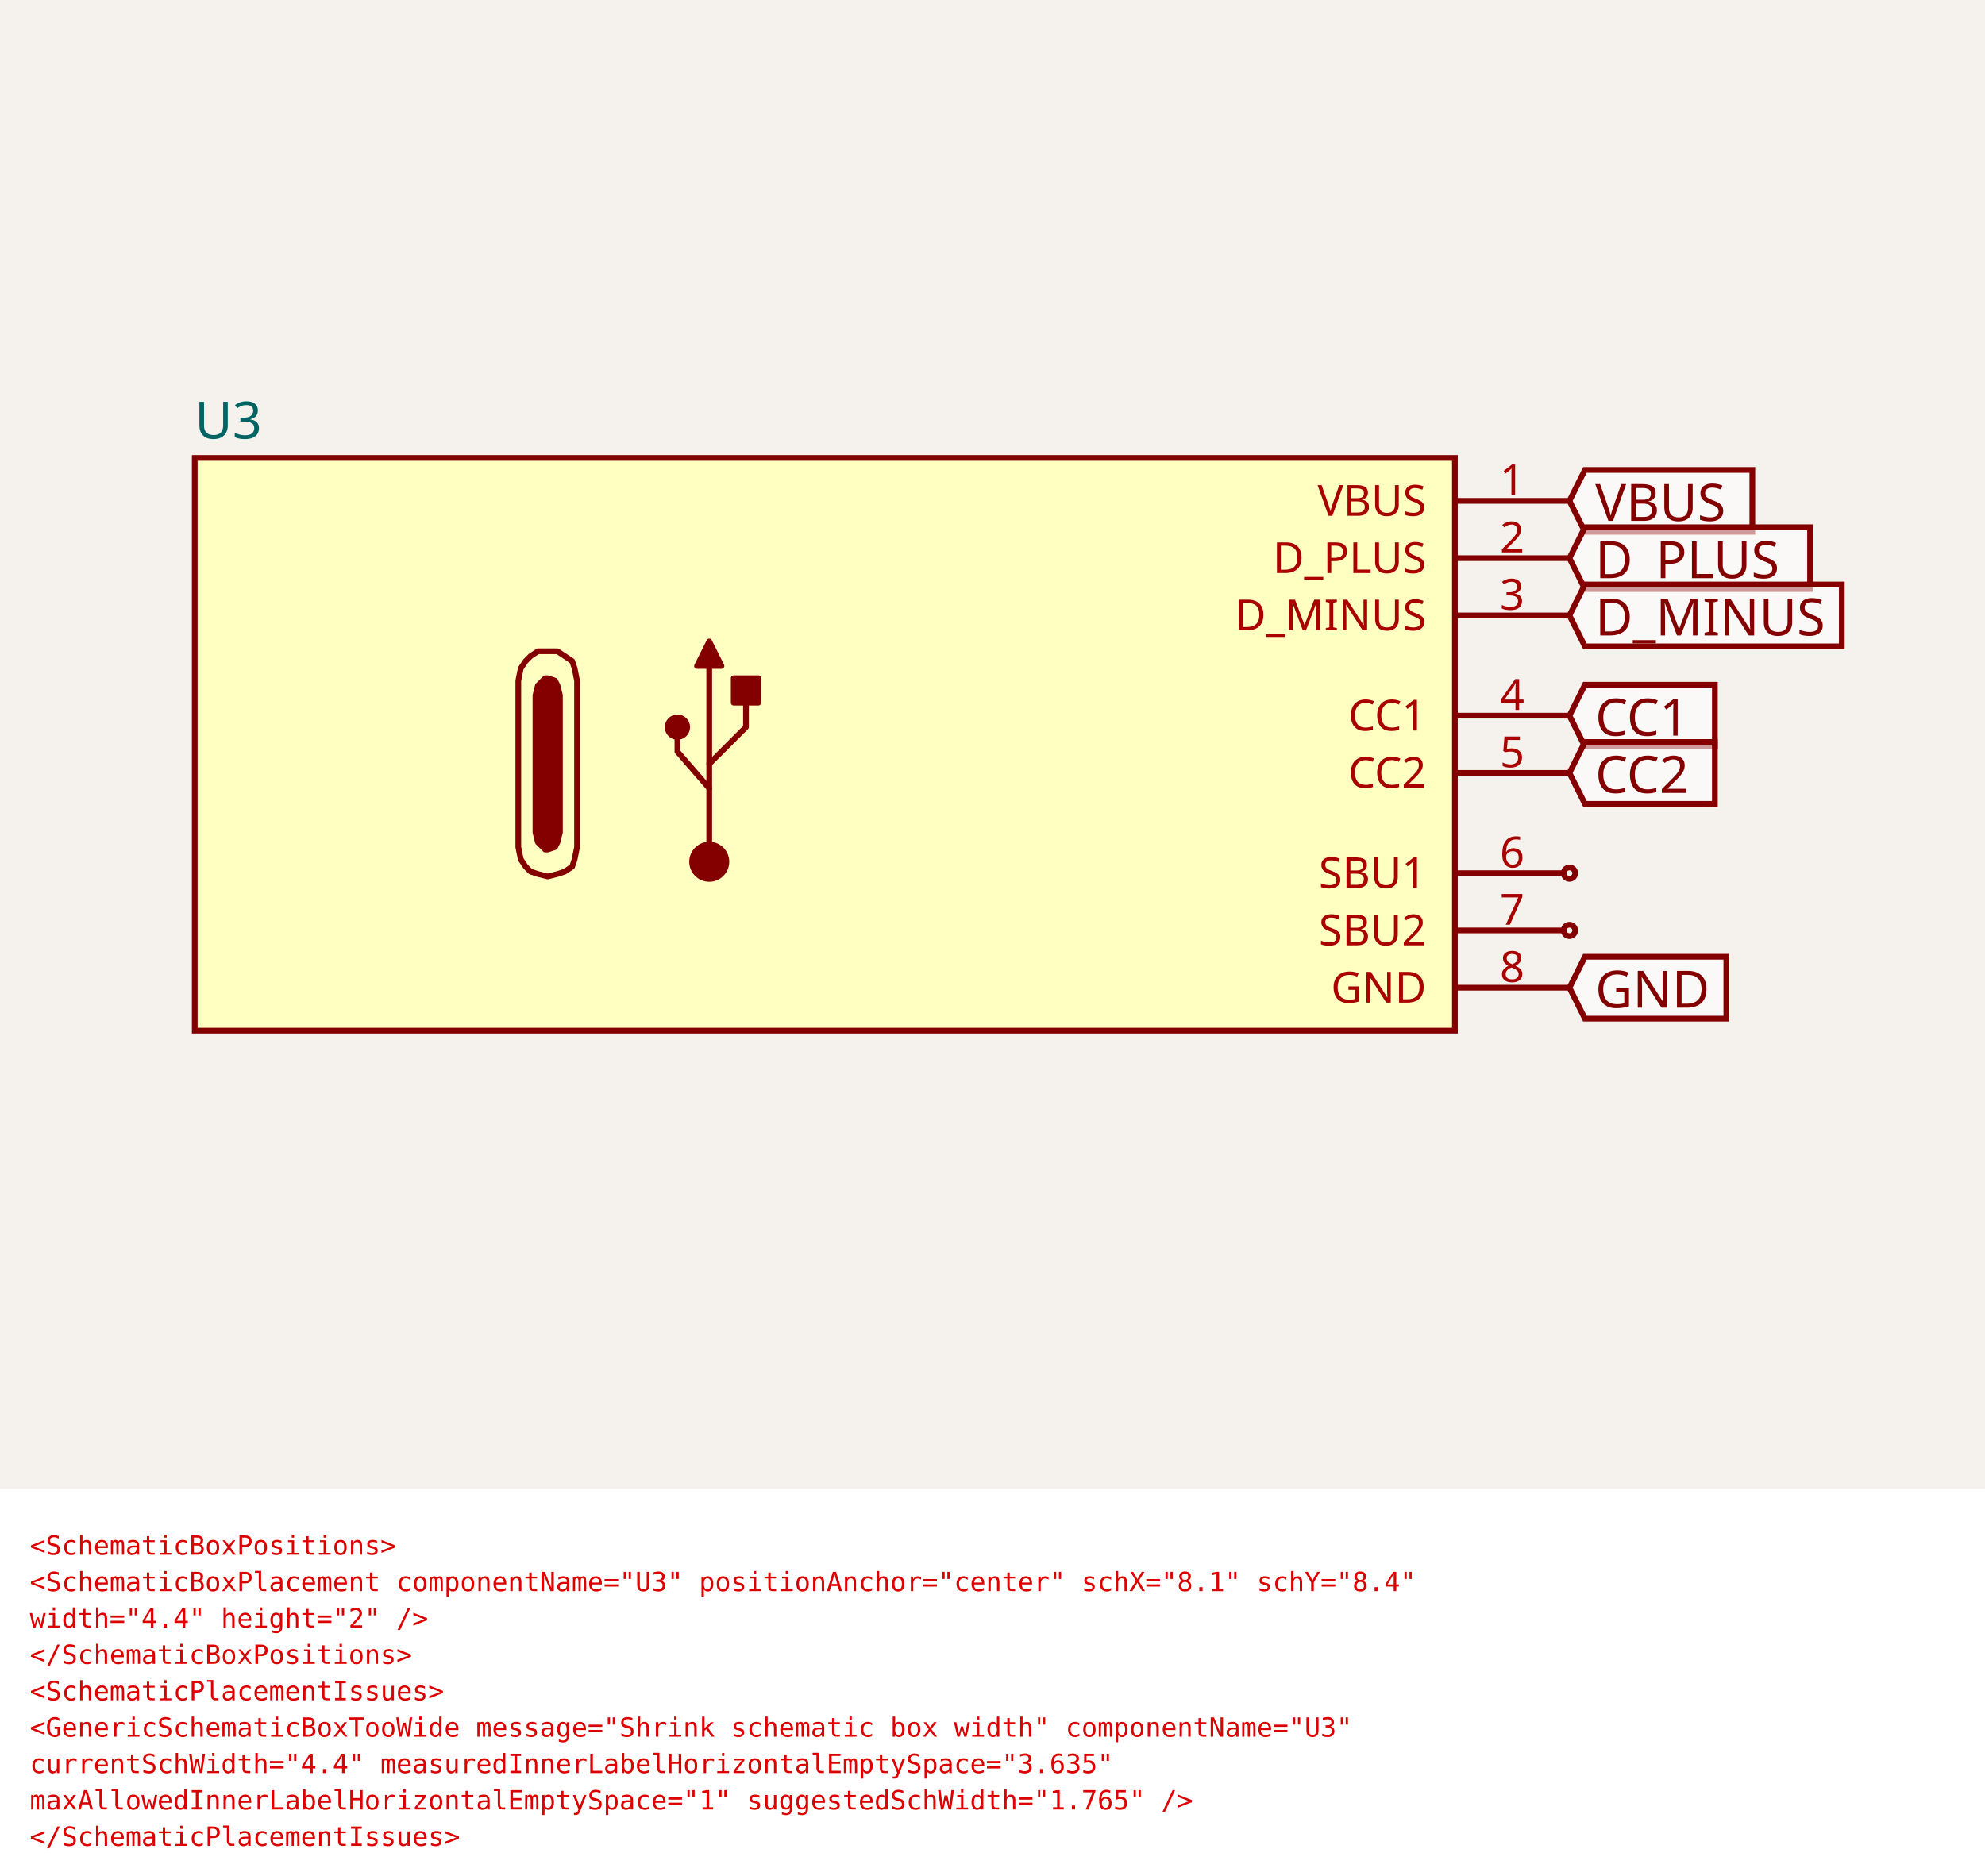
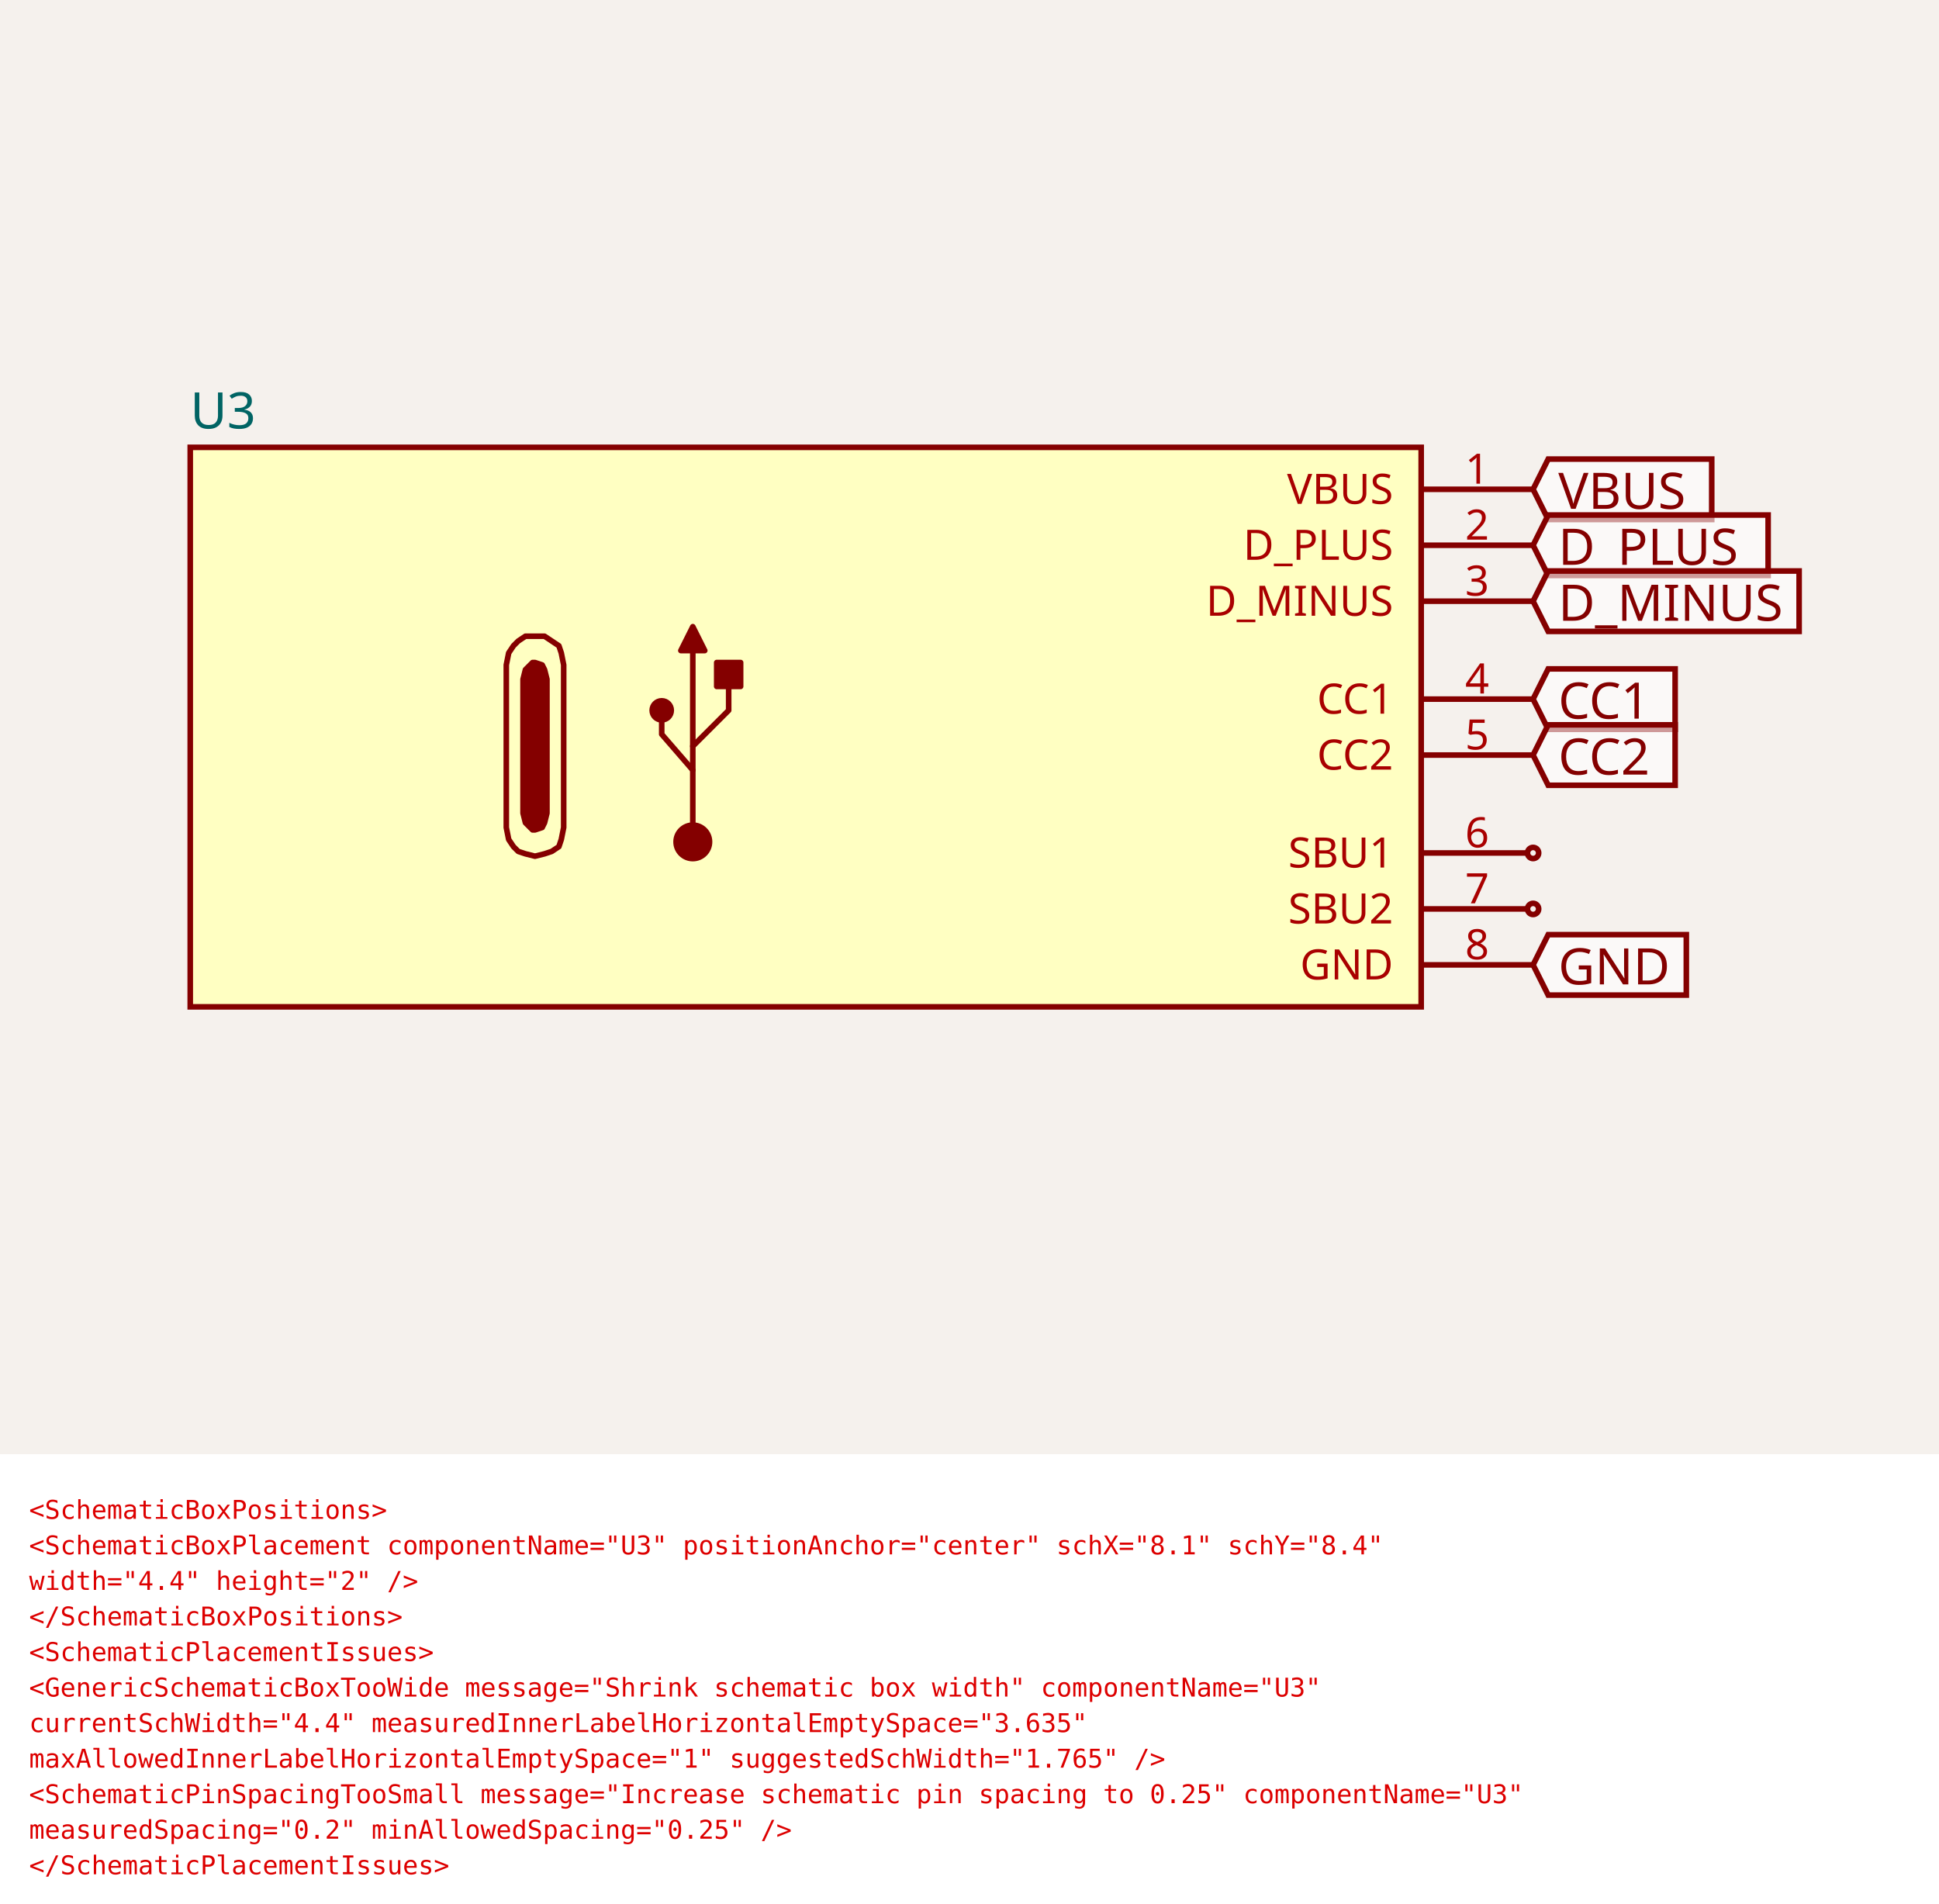
- <svg xmlns="http://www.w3.org/2000/svg" width="1200" height="1134" viewBox="0 0 1200 1134" role="img" aria-label="schematic analysis fixture">
+ <svg xmlns="http://www.w3.org/2000/svg" width="1200" height="1178" viewBox="0 0 1200 1178" role="img" aria-label="schematic analysis fixture">
  <g transform="translate(0, 0)">
    <style>
              .boundary { fill: rgb(245, 241, 237); }
              .schematic-boundary { fill: none; stroke: #fff; }
              .component { fill: none; stroke: rgb(132, 0, 0); }
              .chip { fill: rgb(255, 255, 194); stroke: rgb(132, 0, 0); }
              .component-pin { fill: none; stroke: rgb(132, 0, 0); }
              /* Basic per-trace hover fallback */
              .trace:hover {
                filter: invert(1);
              }
              .trace:hover .trace-crossing-outline {
                opacity: 0;
              }
              .trace:hover .trace-junction {
                filter: invert(1);
              }
              /* Net-hover highlighting: when a trace or its overlays are hovered,
                 invert color for all traces (base + overlays) sharing the same
                 subcircuit connectivity key. Also hide crossing outline during hover. */
              
              .text { font-family: sans-serif; fill: rgb(0, 150, 0); }
              .pin-number { fill: rgb(169, 0, 0); }
              .port-label { fill: rgb(0, 100, 100); }
              .component-name { fill: rgb(0, 100, 100); }
            </style>
    <rect class="boundary" x="0" y="0" width="1200" height="900" />
    <g data-circuit-json-type="schematic_component" data-schematic-component-id="schematic_component_0">
      <rect class="component chip" x="117.733" y="276.863" width="761.802" height="346.274" stroke-width="3.463px" fill="rgb(255, 255, 194)" stroke="rgb(132, 0, 0)" />
      <rect class="component-overlay" x="117.733" y="276.863" width="761.802" height="346.274" fill="transparent" />
      <text x="117.733" y="645.645" fill="#006464" text-anchor="start" dominant-baseline="middle" font-family="sans-serif" font-size="31.165px" transform="rotate(0, 117.7331, 645.6446)" />
      <text x="117.733" y="254.355" fill="#006464" text-anchor="start" dominant-baseline="middle" font-family="sans-serif" font-size="31.165px" transform="rotate(0, 117.7331, 254.3554)">U3</text>
      <line class="component-pin" x1="879.535" y1="302.834" x2="948.79" y2="302.834" stroke-width="3.463px" />
      <g data-schematic-port-id="source_port_0">
        <rect x="945.327" y="299.371" width="6.925" height="6.925" opacity="0" />
      </g>
      <text class="pin-number" x="914.163" y="299.371" style="font-family: sans-serif;" fill="rgb(169, 0, 0)" text-anchor="middle" dominant-baseline="auto" font-size="25.971px" transform="">1</text>
      <text class="pin-number" x="862.222" y="302.834" style="font-family: sans-serif;" fill="rgb(169, 0, 0)" text-anchor="end" dominant-baseline="middle" font-size="25.971px" transform="">VBUS</text>
      <line class="component-pin" x1="879.535" y1="337.461" x2="948.79" y2="337.461" stroke-width="3.463px" />
      <g data-schematic-port-id="source_port_1">
        <rect x="945.327" y="333.998" width="6.925" height="6.925" opacity="0" />
      </g>
      <text class="pin-number" x="914.163" y="333.998" style="font-family: sans-serif;" fill="rgb(169, 0, 0)" text-anchor="middle" dominant-baseline="auto" font-size="25.971px" transform="">2</text>
      <text class="pin-number" x="862.222" y="337.461" style="font-family: sans-serif;" fill="rgb(169, 0, 0)" text-anchor="end" dominant-baseline="middle" font-size="25.971px" transform="">D_PLUS</text>
      <line class="component-pin" x1="879.535" y1="372.088" x2="948.79" y2="372.088" stroke-width="3.463px" />
      <g data-schematic-port-id="source_port_2">
        <rect x="945.327" y="368.626" width="6.925" height="6.925" opacity="0" />
      </g>
      <text class="pin-number" x="914.163" y="368.626" style="font-family: sans-serif;" fill="rgb(169, 0, 0)" text-anchor="middle" dominant-baseline="auto" font-size="25.971px" transform="">3</text>
      <text class="pin-number" x="862.222" y="372.088" style="font-family: sans-serif;" fill="rgb(169, 0, 0)" text-anchor="end" dominant-baseline="middle" font-size="25.971px" transform="">D_MINUS</text>
      <line class="component-pin" x1="879.535" y1="432.686" x2="948.79" y2="432.686" stroke-width="3.463px" />
      <g data-schematic-port-id="source_port_3">
        <rect x="945.327" y="429.224" width="6.925" height="6.925" opacity="0" />
      </g>
      <text class="pin-number" x="914.163" y="429.224" style="font-family: sans-serif;" fill="rgb(169, 0, 0)" text-anchor="middle" dominant-baseline="auto" font-size="25.971px" transform="">4</text>
      <text class="pin-number" x="862.222" y="432.686" style="font-family: sans-serif;" fill="rgb(169, 0, 0)" text-anchor="end" dominant-baseline="middle" font-size="25.971px" transform="">CC1</text>
      <line class="component-pin" x1="879.535" y1="467.314" x2="948.79" y2="467.314" stroke-width="3.463px" />
      <g data-schematic-port-id="source_port_4">
        <rect x="945.327" y="463.851" width="6.925" height="6.925" opacity="0" />
      </g>
      <text class="pin-number" x="914.163" y="463.851" style="font-family: sans-serif;" fill="rgb(169, 0, 0)" text-anchor="middle" dominant-baseline="auto" font-size="25.971px" transform="">5</text>
      <text class="pin-number" x="862.222" y="467.314" style="font-family: sans-serif;" fill="rgb(169, 0, 0)" text-anchor="end" dominant-baseline="middle" font-size="25.971px" transform="">CC2</text>
      <line class="component-pin" x1="879.535" y1="527.912" x2="945.327" y2="527.912" stroke-width="3.463px" />
      <g data-schematic-port-id="source_port_5">
        <circle class="component-pin" cx="948.79" cy="527.912" r="3.463" stroke-width="3.463px" />
        <rect x="945.327" y="524.449" width="6.925" height="6.925" opacity="0" />
      </g>
      <text class="pin-number" x="914.163" y="524.449" style="font-family: sans-serif;" fill="rgb(169, 0, 0)" text-anchor="middle" dominant-baseline="auto" font-size="25.971px" transform="">6</text>
      <text class="pin-number" x="862.222" y="527.912" style="font-family: sans-serif;" fill="rgb(169, 0, 0)" text-anchor="end" dominant-baseline="middle" font-size="25.971px" transform="">SBU1</text>
      <line class="component-pin" x1="879.535" y1="562.539" x2="945.327" y2="562.539" stroke-width="3.463px" />
      <g data-schematic-port-id="source_port_6">
        <circle class="component-pin" cx="948.79" cy="562.539" r="3.463" stroke-width="3.463px" />
        <rect x="945.327" y="559.076" width="6.925" height="6.925" opacity="0" />
      </g>
      <text class="pin-number" x="914.163" y="559.076" style="font-family: sans-serif;" fill="rgb(169, 0, 0)" text-anchor="middle" dominant-baseline="auto" font-size="25.971px" transform="">7</text>
      <text class="pin-number" x="862.222" y="562.539" style="font-family: sans-serif;" fill="rgb(169, 0, 0)" text-anchor="end" dominant-baseline="middle" font-size="25.971px" transform="">SBU2</text>
      <line class="component-pin" x1="879.535" y1="597.166" x2="948.79" y2="597.166" stroke-width="3.463px" />
      <g data-schematic-port-id="source_port_7">
        <rect x="945.327" y="593.704" width="6.925" height="6.925" opacity="0" />
      </g>
      <text class="pin-number" x="914.163" y="593.704" style="font-family: sans-serif;" fill="rgb(169, 0, 0)" text-anchor="middle" dominant-baseline="auto" font-size="25.971px" transform="">8</text>
      <text class="pin-number" x="862.222" y="597.166" style="font-family: sans-serif;" fill="rgb(169, 0, 0)" text-anchor="end" dominant-baseline="middle" font-size="25.971px" transform="">GND</text>
      <path d="M 348.849 411.525 L 347.369 404.126 L 345.889 399.687 L 341.45 396.727 L 337.01 393.768 L 331.091 393.768 L 325.172 393.768 L 320.732 396.727 L 317.773 399.687 L 314.813 404.126 L 313.333 411.525 L 313.333 512.152 L 314.813 519.551 L 317.773 523.99 L 320.732 526.95 L 325.172 528.43 L 331.091 529.909 L 337.01 528.43 L 341.45 526.95 L 345.889 523.99 L 347.369 519.551 L 348.849 512.152 L 348.849 411.525" stroke="rgb(132, 0, 0)" stroke-width="3.463" fill="none" stroke-linecap="round" stroke-linejoin="round" data-schematic-component-id="schematic_component_0" />
      <path d="M 338.49 420.404 L 337.01 414.485 L 335.53 411.525 L 331.091 410.045 L 329.611 410.045 L 328.131 411.525 L 325.172 414.485 L 323.692 420.404 L 323.692 503.273 L 325.172 509.192 L 328.131 512.152 L 329.611 513.631 L 331.091 513.631 L 335.53 512.152 L 337.01 509.192 L 338.49 503.273 L 338.49 420.404" stroke="rgb(132, 0, 0)" stroke-width="3.463" fill="rgba(132, 0, 0)" stroke-linecap="round" stroke-linejoin="round" data-schematic-component-id="schematic_component_0" />
      <path d="M 428.758 521.031 L 428.758 402.646" stroke="rgb(132, 0, 0)" stroke-width="3.463" fill="none" stroke-linecap="round" stroke-linejoin="round" data-schematic-component-id="schematic_component_0" />
      <path d="M 428.758 476.636 L 409.52 454.439 L 409.52 439.641" stroke="rgb(132, 0, 0)" stroke-width="3.463" fill="none" stroke-linecap="round" stroke-linejoin="round" data-schematic-component-id="schematic_component_0" />
      <path d="M 428.758 461.838 L 450.955 439.641 L 450.955 424.843" stroke="rgb(132, 0, 0)" stroke-width="3.463" fill="none" stroke-linecap="round" stroke-linejoin="round" data-schematic-component-id="schematic_component_0" />
      <path d="M 421.359 402.646 L 428.758 387.848 L 436.157 402.646 L 421.359 402.646" stroke="rgb(132, 0, 0)" stroke-width="3.463" fill="rgba(132, 0, 0)" stroke-linecap="round" stroke-linejoin="round" data-schematic-component-id="schematic_component_0" />
      <path d="M 443.556 424.843 L 458.354 424.843 L 458.354 410.045 L 443.556 410.045 L 443.556 424.843" stroke="rgb(132, 0, 0)" stroke-width="3.463" fill="rgba(132, 0, 0)" stroke-linecap="round" stroke-linejoin="round" data-schematic-component-id="schematic_component_0" />
      <circle cx="428.758" cy="521.031" r="10.359" fill="rgba(132, 0, 0)" stroke="rgba(132, 0, 0)" stroke-width="3.463" data-schematic-circle-id="schematic_circle_0" data-schematic-component-id="schematic_component_0" />
      <circle cx="409.52" cy="439.641" r="5.919" fill="rgba(132, 0, 0)" stroke="rgba(132, 0, 0)" stroke-width="3.463" data-schematic-circle-id="schematic_circle_1" data-schematic-component-id="schematic_component_0" />
    </g>
    <g class="schematic-port-hover" data-schematic-port-id="source_port_0">
      <circle cx="948.79" cy="302.834" r="6.925" fill="red" opacity="0" />
    </g>
    <g class="schematic-port-hover" data-schematic-port-id="source_port_1">
      <circle cx="948.79" cy="337.461" r="6.925" fill="red" opacity="0" />
    </g>
    <g class="schematic-port-hover" data-schematic-port-id="source_port_2">
      <circle cx="948.79" cy="372.088" r="6.925" fill="red" opacity="0" />
    </g>
    <g class="schematic-port-hover" data-schematic-port-id="source_port_3">
      <circle cx="948.79" cy="432.686" r="6.925" fill="red" opacity="0" />
    </g>
    <g class="schematic-port-hover" data-schematic-port-id="source_port_4">
      <circle cx="948.79" cy="467.314" r="6.925" fill="red" opacity="0" />
    </g>
    <g class="schematic-port-hover" data-schematic-port-id="source_port_5">
      <circle cx="948.79" cy="527.912" r="6.925" fill="red" opacity="0" />
    </g>
    <g class="schematic-port-hover" data-schematic-port-id="source_port_6">
      <circle cx="948.79" cy="562.539" r="6.925" fill="red" opacity="0" />
    </g>
    <g class="schematic-port-hover" data-schematic-port-id="source_port_7">
      <circle cx="948.79" cy="597.166" r="6.925" fill="red" opacity="0" />
    </g>
    <path class="net-label" d="     M 948.79,302.834     L 958.139,284.135     L 1059.344,284.135     L 1059.344,321.532     L 958.139,321.532     Z   " fill="rgba(255, 255, 255, 0.6)" stroke="rgb(132, 0, 0)" stroke-width="3.463px" />
    <text class="net-label-text" x="964.372" y="302.834" fill="rgb(132, 0, 0)" text-anchor="start" dominant-baseline="central" font-family="sans-serif" font-variant-numeric="tabular-nums" font-size="31.165px" transform="">VBUS</text>
    <path class="net-label" d="     M 948.79,337.461     L 958.139,318.762     L 1094.248,318.762     L 1094.248,356.16     L 958.139,356.16     Z   " fill="rgba(255, 255, 255, 0.6)" stroke="rgb(132, 0, 0)" stroke-width="3.463px" />
    <text class="net-label-text" x="964.372" y="337.461" fill="rgb(132, 0, 0)" text-anchor="start" dominant-baseline="central" font-family="sans-serif" font-variant-numeric="tabular-nums" font-size="31.165px" transform="">D_PLUS</text>
    <path class="net-label" d="     M 948.79,372.088     L 958.139,353.39     L 1113.432,353.39     L 1113.432,390.787     L 958.139,390.787     Z   " fill="rgba(255, 255, 255, 0.6)" stroke="rgb(132, 0, 0)" stroke-width="3.463px" />
    <text class="net-label-text" x="964.372" y="372.088" fill="rgb(132, 0, 0)" text-anchor="start" dominant-baseline="central" font-family="sans-serif" font-variant-numeric="tabular-nums" font-size="31.165px" transform="">D_MINUS</text>
    <path class="net-label" d="     M 948.79,432.686     L 958.139,413.988     L 1036.697,413.988     L 1036.697,451.385     L 958.139,451.385     Z   " fill="rgba(255, 255, 255, 0.6)" stroke="rgb(132, 0, 0)" stroke-width="3.463px" />
    <text class="net-label-text" x="964.372" y="432.686" fill="rgb(132, 0, 0)" text-anchor="start" dominant-baseline="central" font-family="sans-serif" font-variant-numeric="tabular-nums" font-size="31.165px" transform="">CC1</text>
    <path class="net-label" d="     M 948.79,467.314     L 958.139,448.615     L 1036.697,448.615     L 1036.697,486.012     L 958.139,486.012     Z   " fill="rgba(255, 255, 255, 0.6)" stroke="rgb(132, 0, 0)" stroke-width="3.463px" />
    <text class="net-label-text" x="964.372" y="467.314" fill="rgb(132, 0, 0)" text-anchor="start" dominant-baseline="central" font-family="sans-serif" font-variant-numeric="tabular-nums" font-size="31.165px" transform="">CC2</text>
    <path class="net-label" d="     M 948.79,597.166     L 958.139,578.468     L 1043.623,578.468     L 1043.623,615.865     L 958.139,615.865     Z   " fill="rgba(255, 255, 255, 0.6)" stroke="rgb(132, 0, 0)" stroke-width="3.463px" />
    <text class="net-label-text" x="964.372" y="597.166" fill="rgb(132, 0, 0)" text-anchor="start" dominant-baseline="central" font-family="sans-serif" font-variant-numeric="tabular-nums" font-size="31.165px" transform="">GND</text>
  </g>
  <g transform="translate(0, 900) scale(1, 1) translate(0, 0)">
    <rect width="100%" height="100%" fill="#fff" />
    <text x="18" y="40" fill="#d00" font-family="Menlo, Consolas, monospace" font-size="16">
      <tspan x="18" dy="0">&lt;SchematicBoxPositions&gt;</tspan>
      <tspan x="18" dy="22">&lt;SchematicBoxPlacement componentName="U3" positionAnchor="center" schX="8.1" schY="8.4"</tspan>
      <tspan x="18" dy="22">  width="4.4" height="2" /&gt;</tspan>
      <tspan x="18" dy="22">&lt;/SchematicBoxPositions&gt;</tspan>
      <tspan x="18" dy="22">&lt;SchematicPlacementIssues&gt;</tspan>
      <tspan x="18" dy="22">&lt;GenericSchematicBoxTooWide message="Shrink schematic box width" componentName="U3"</tspan>
      <tspan x="18" dy="22">  currentSchWidth="4.4" measuredInnerLabelHorizontalEmptySpace="3.635"</tspan>
      <tspan x="18" dy="22">  maxAllowedInnerLabelHorizontalEmptySpace="1" suggestedSchWidth="1.765" /&gt;</tspan>
+       <tspan x="18" dy="22">&lt;SchematicPinSpacingTooSmall message="Increase schematic pin spacing to 0.25" componentName="U3"</tspan>
+       <tspan x="18" dy="22">  measuredSpacing="0.2" minAllowedSpacing="0.25" /&gt;</tspan>
      <tspan x="18" dy="22">&lt;/SchematicPlacementIssues&gt;</tspan>
    </text>
  </g>
</svg>
